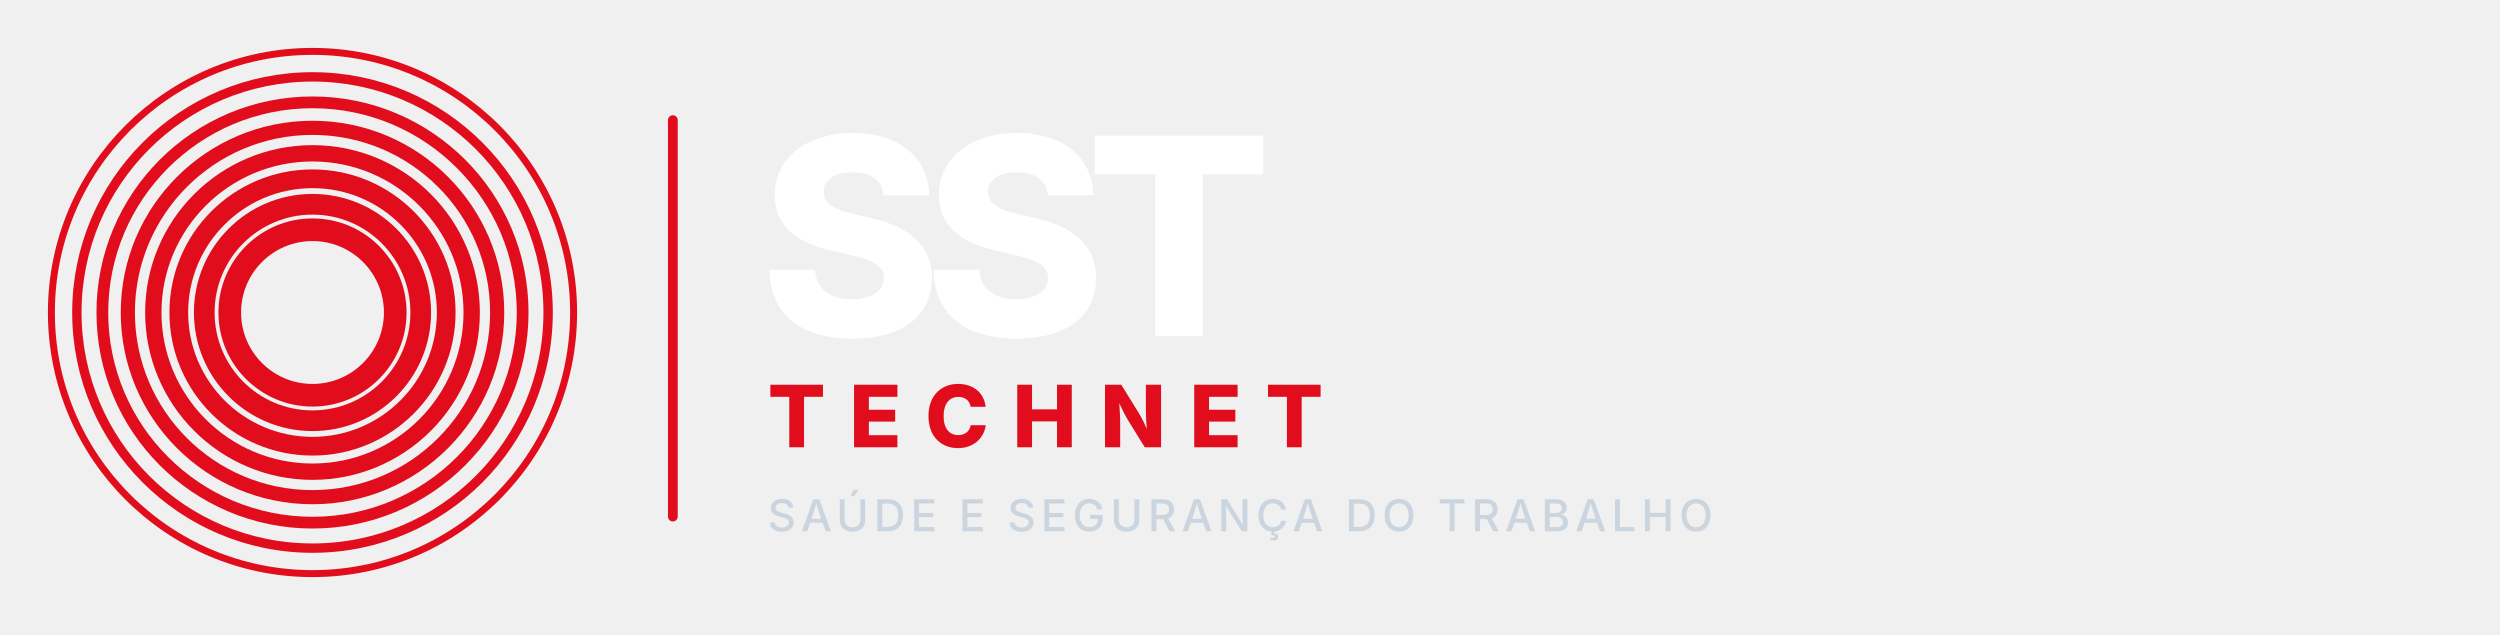
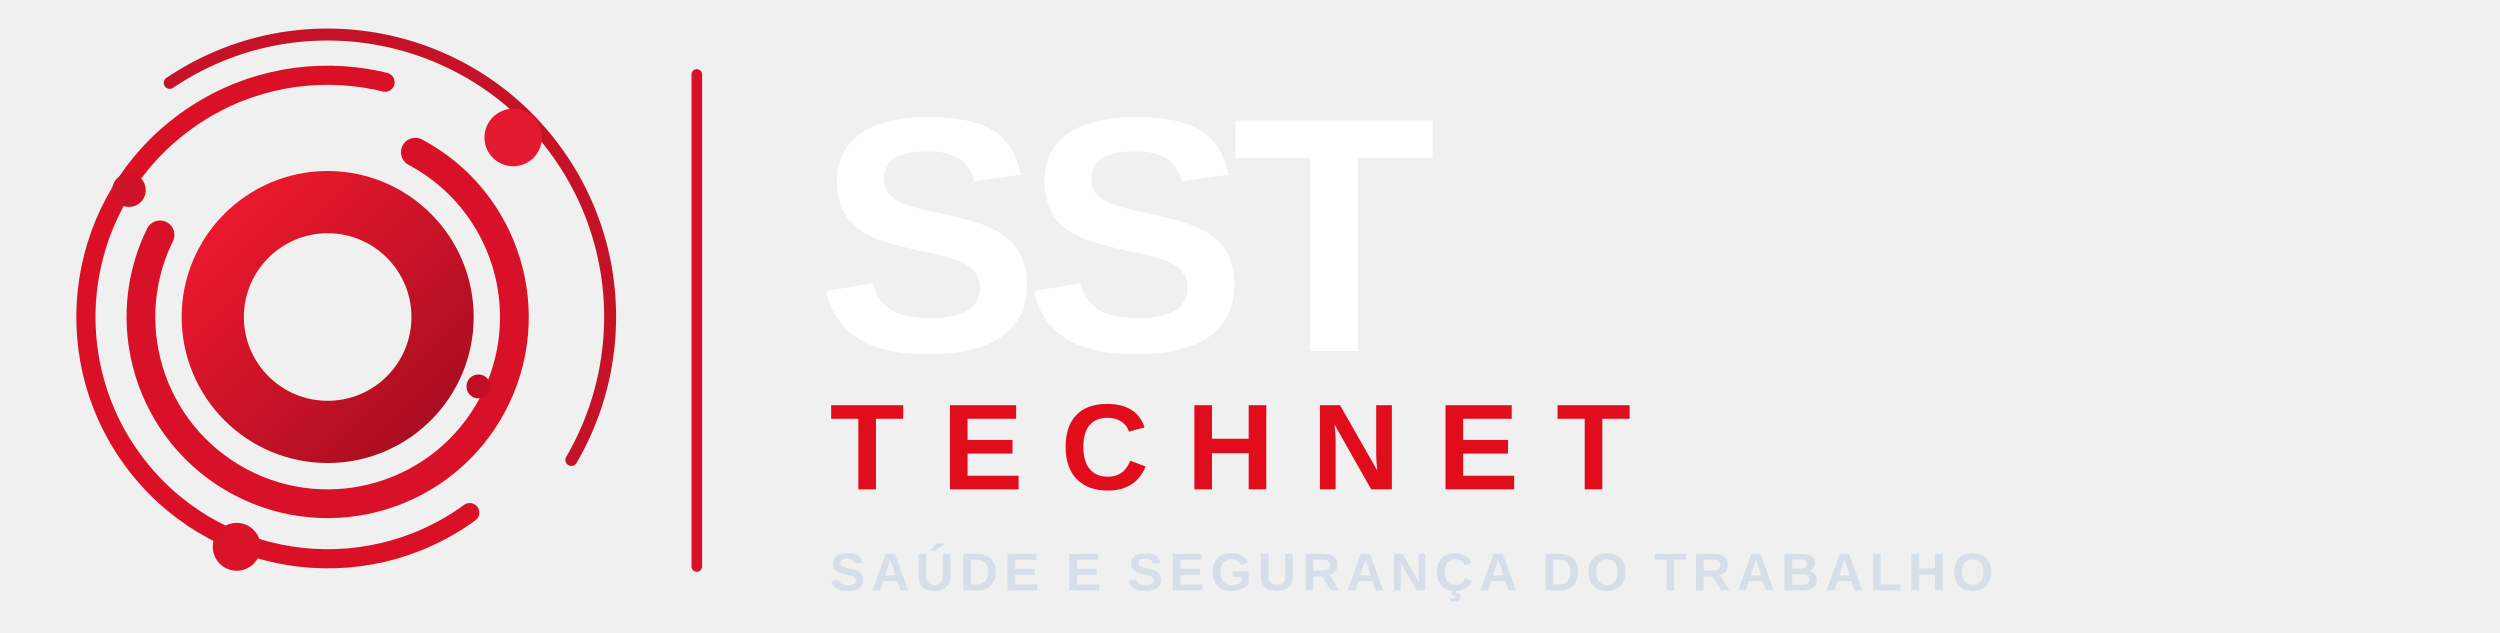
- <svg xmlns="http://www.w3.org/2000/svg" width="1280" height="325" viewBox="0 0 1280 325" role="img" aria-labelledby="title">
-   <g>
-     <circle cx="160" cy="160" r="42.370" fill="none" stroke="#E10D1D" stroke-width="11.596" />
-     <circle cx="160" cy="160" r="55.416" fill="none" stroke="#E10D1D" stroke-width="10.592" />
-     <circle cx="160" cy="160" r="68.461" fill="none" stroke="#E10D1D" stroke-width="9.589" />
-     <circle cx="160" cy="160" r="81.506" fill="none" stroke="#E10D1D" stroke-width="8.363" />
-     <circle cx="160" cy="160" r="94.552" fill="none" stroke="#E10D1D" stroke-width="7.247" />
-     <circle cx="160" cy="160" r="107.597" fill="none" stroke="#E10D1D" stroke-width="6.021" />
-     <circle cx="160" cy="160" r="120.643" fill="none" stroke="#E10D1D" stroke-width="4.795" />
-     <circle cx="160" cy="160" r="133.689" fill="none" stroke="#E10D1D" stroke-width="3.568" />
+ <svg xmlns="http://www.w3.org/2000/svg" viewBox="0 0 940 238" role="img" aria-labelledby="logo-title">
+   <defs>
+     <linearGradient id="grad" x1="0" y1="0" x2="1" y2="1">
+       <stop stop-color="#F0192E" />
+       <stop offset="1" stop-color="#A70D20" />
+     </linearGradient>
+   </defs>
+   <g transform="translate(8 4) scale(.9)">
+     <circle cx="128" cy="128" r="48" fill="none" stroke="url(#grad)" stroke-width="26" />
+     <circle cx="128" cy="128" r="78" fill="none" stroke="#D81028" stroke-width="12" stroke-linecap="round" stroke-dasharray="365 126" transform="rotate(-62 128 128)" />
+     <circle cx="128" cy="128" r="101" fill="none" stroke="#DA1027" stroke-width="8" stroke-linecap="round" stroke-dasharray="405 230" transform="rotate(54 128 128)" />
+     <circle cx="128" cy="128" r="118" fill="none" stroke="#C61226" stroke-width="5" stroke-linecap="round" stroke-dasharray="318 424" transform="rotate(-124 128 128)" />
+     <circle cx="205.5" cy="53" r="12" fill="#E31930" />
+     <circle cx="45" cy="75" r="7" fill="#CE1328" />
+     <circle cx="90" cy="224" r="10" fill="#D91429" />
+     <circle cx="191" cy="157" r="5" fill="#C20E24" />
  </g>
-   <rect x="342" y="59" width="5" height="208" rx="2.5" fill="#E10D1D" />
-   <text x="389" y="172" font-family="Inter,Arial,Helvetica,sans-serif" font-weight="800" font-size="141" letter-spacing="-9" fill="#FFFFFF">SST</text>
-   <text x="393" y="229" font-family="Inter,Arial,Helvetica,sans-serif" font-weight="800" font-size="44" letter-spacing="12" fill="#E10D1D">TECHNET</text>
-   <text x="393" y="272" font-family="Inter,Arial,Helvetica,sans-serif" font-weight="500" font-size="22.5" letter-spacing="2.6" fill="#CBD5DF">SAÚDE E SEGURANÇA DO TRABALHO</text>
+   <rect x="260" y="26" width="4" height="189" rx="2" fill="#D81028" />
+   <text x="307" y="132" fill="#FFFFFF" font-family="Sora,Arial,Helvetica,sans-serif" font-size="126" font-weight="800" letter-spacing="-6">SST</text>
+   <text x="312" y="184" fill="#E10D1D" font-family="Sora,Arial,Helvetica,sans-serif" font-size="46" font-weight="800" letter-spacing="14">TECHNET</text>
+   <text x="312" y="222" fill="#D6DFE9" font-family="Arial,Helvetica,sans-serif" font-size="20" font-weight="700" letter-spacing="2.2">SAÚDE E SEGURANÇA DO TRABALHO</text>
</svg>
